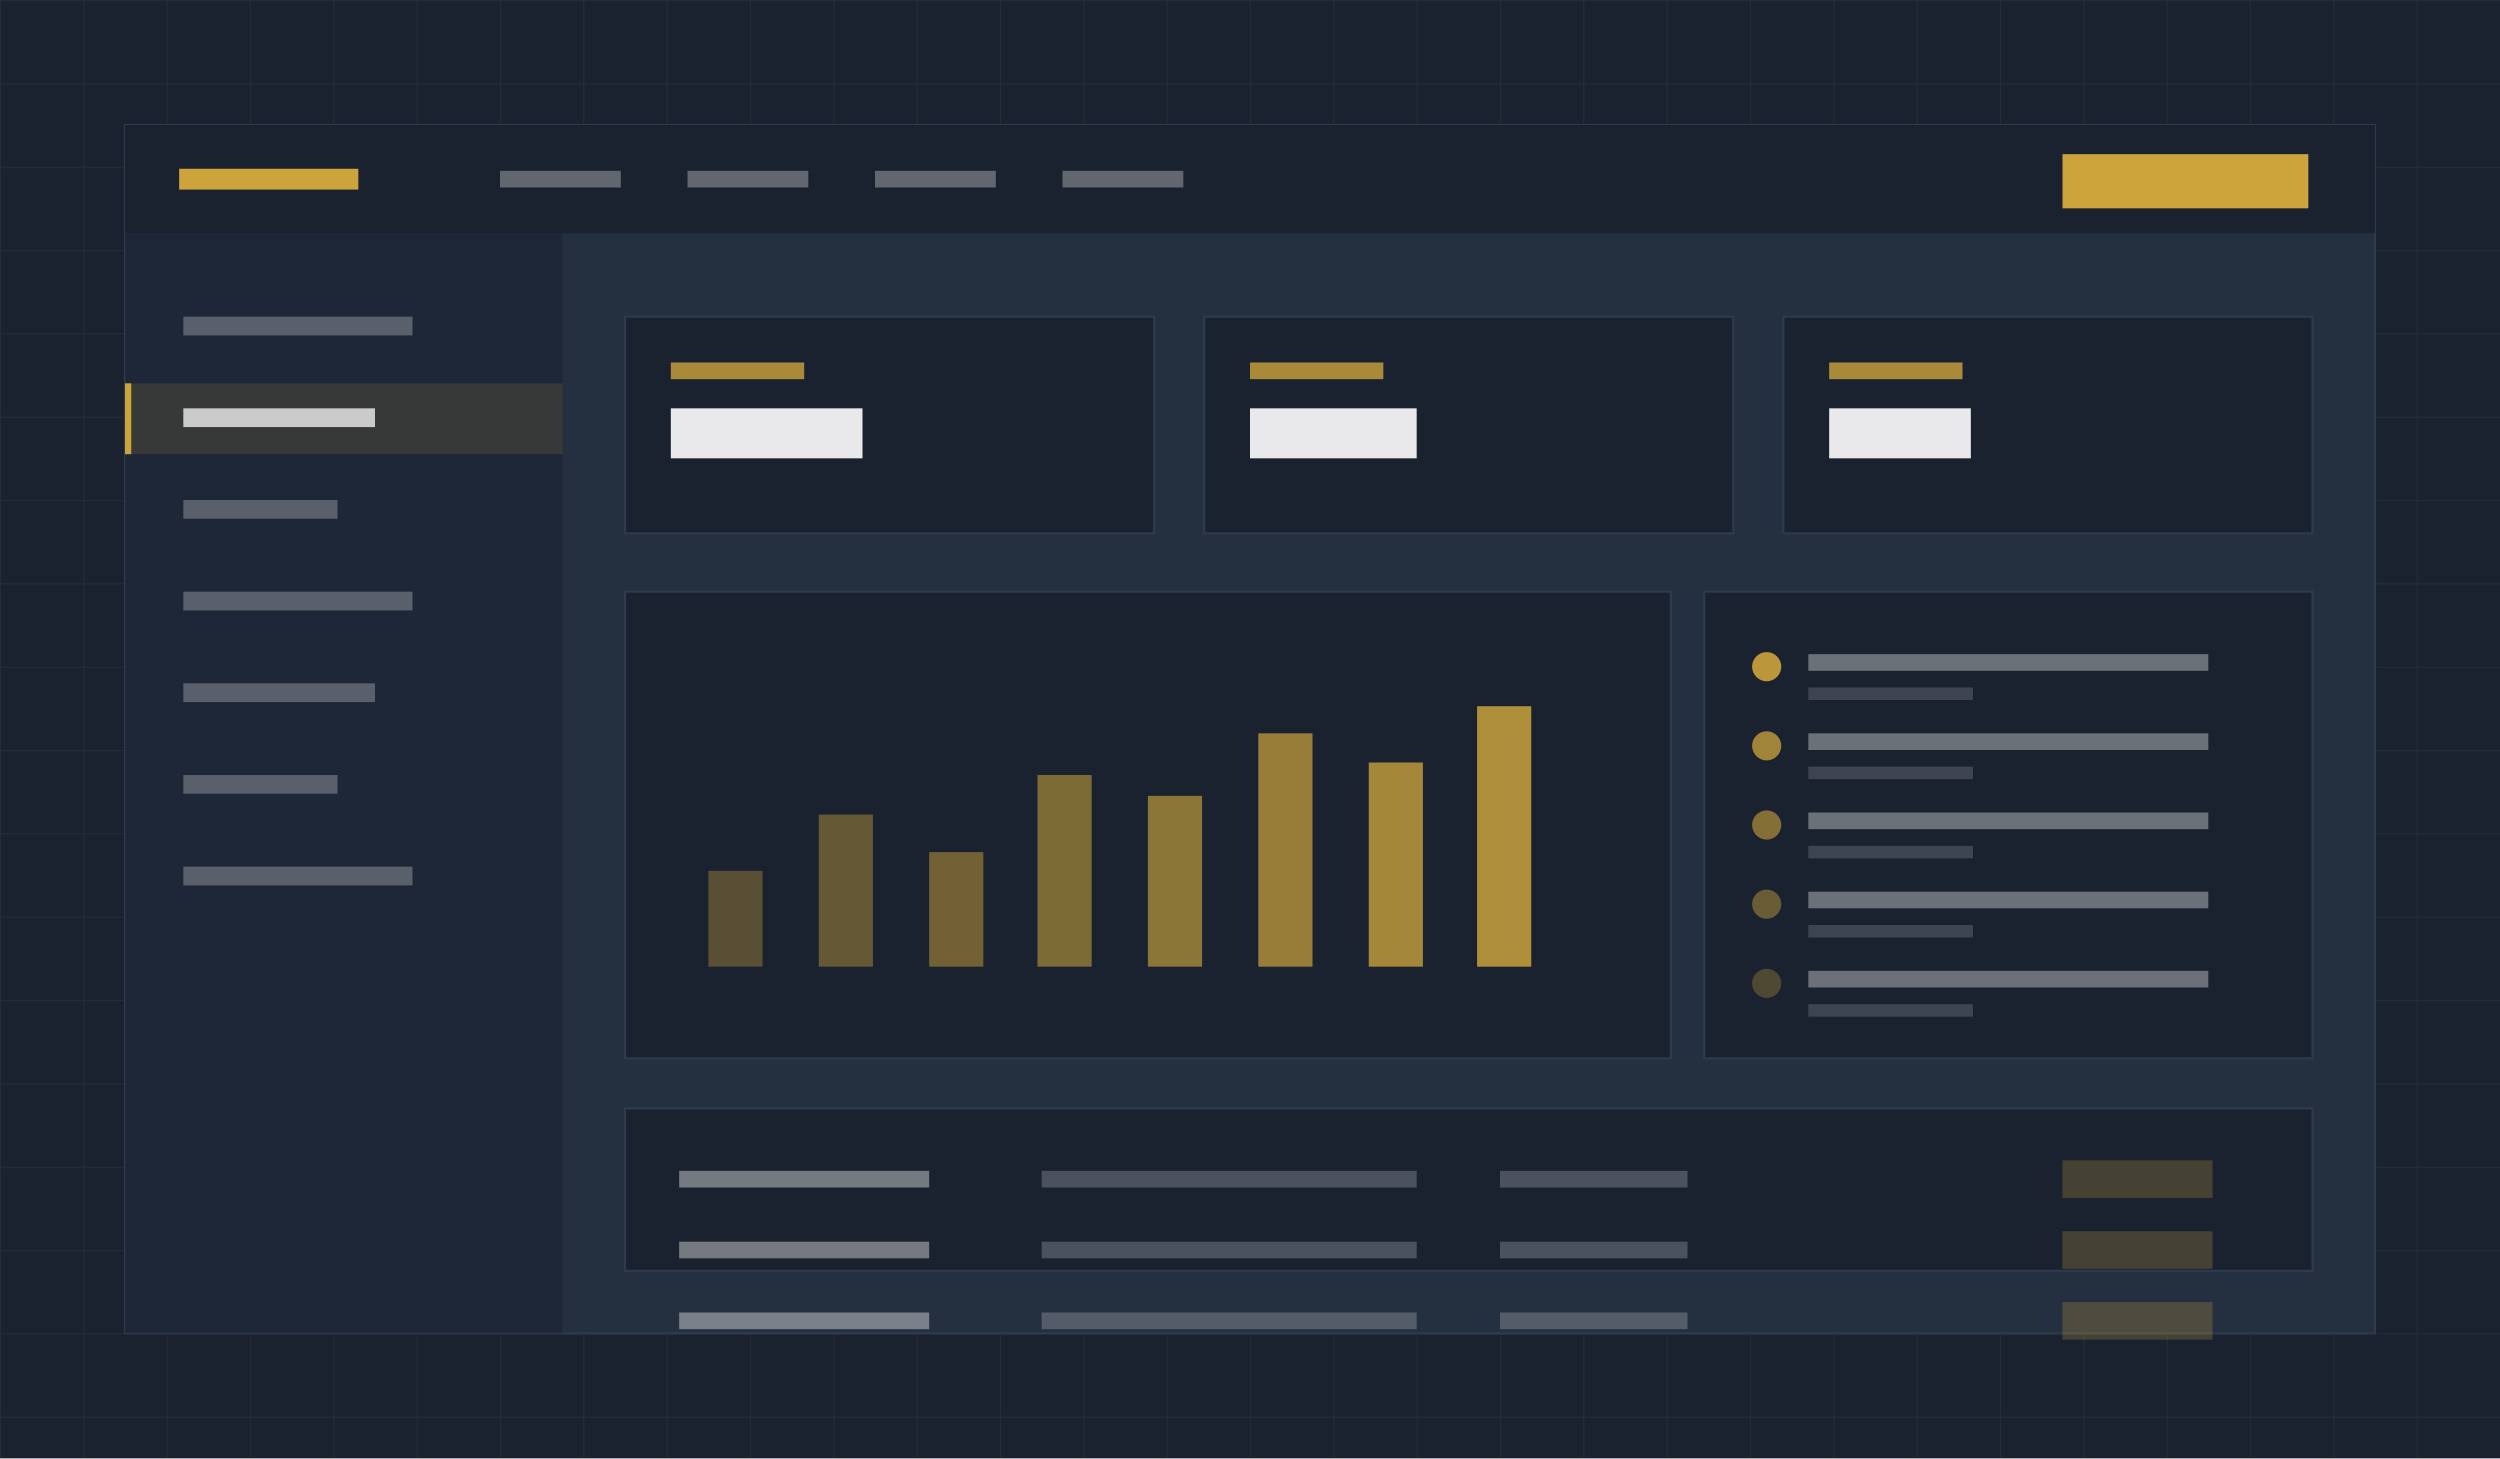
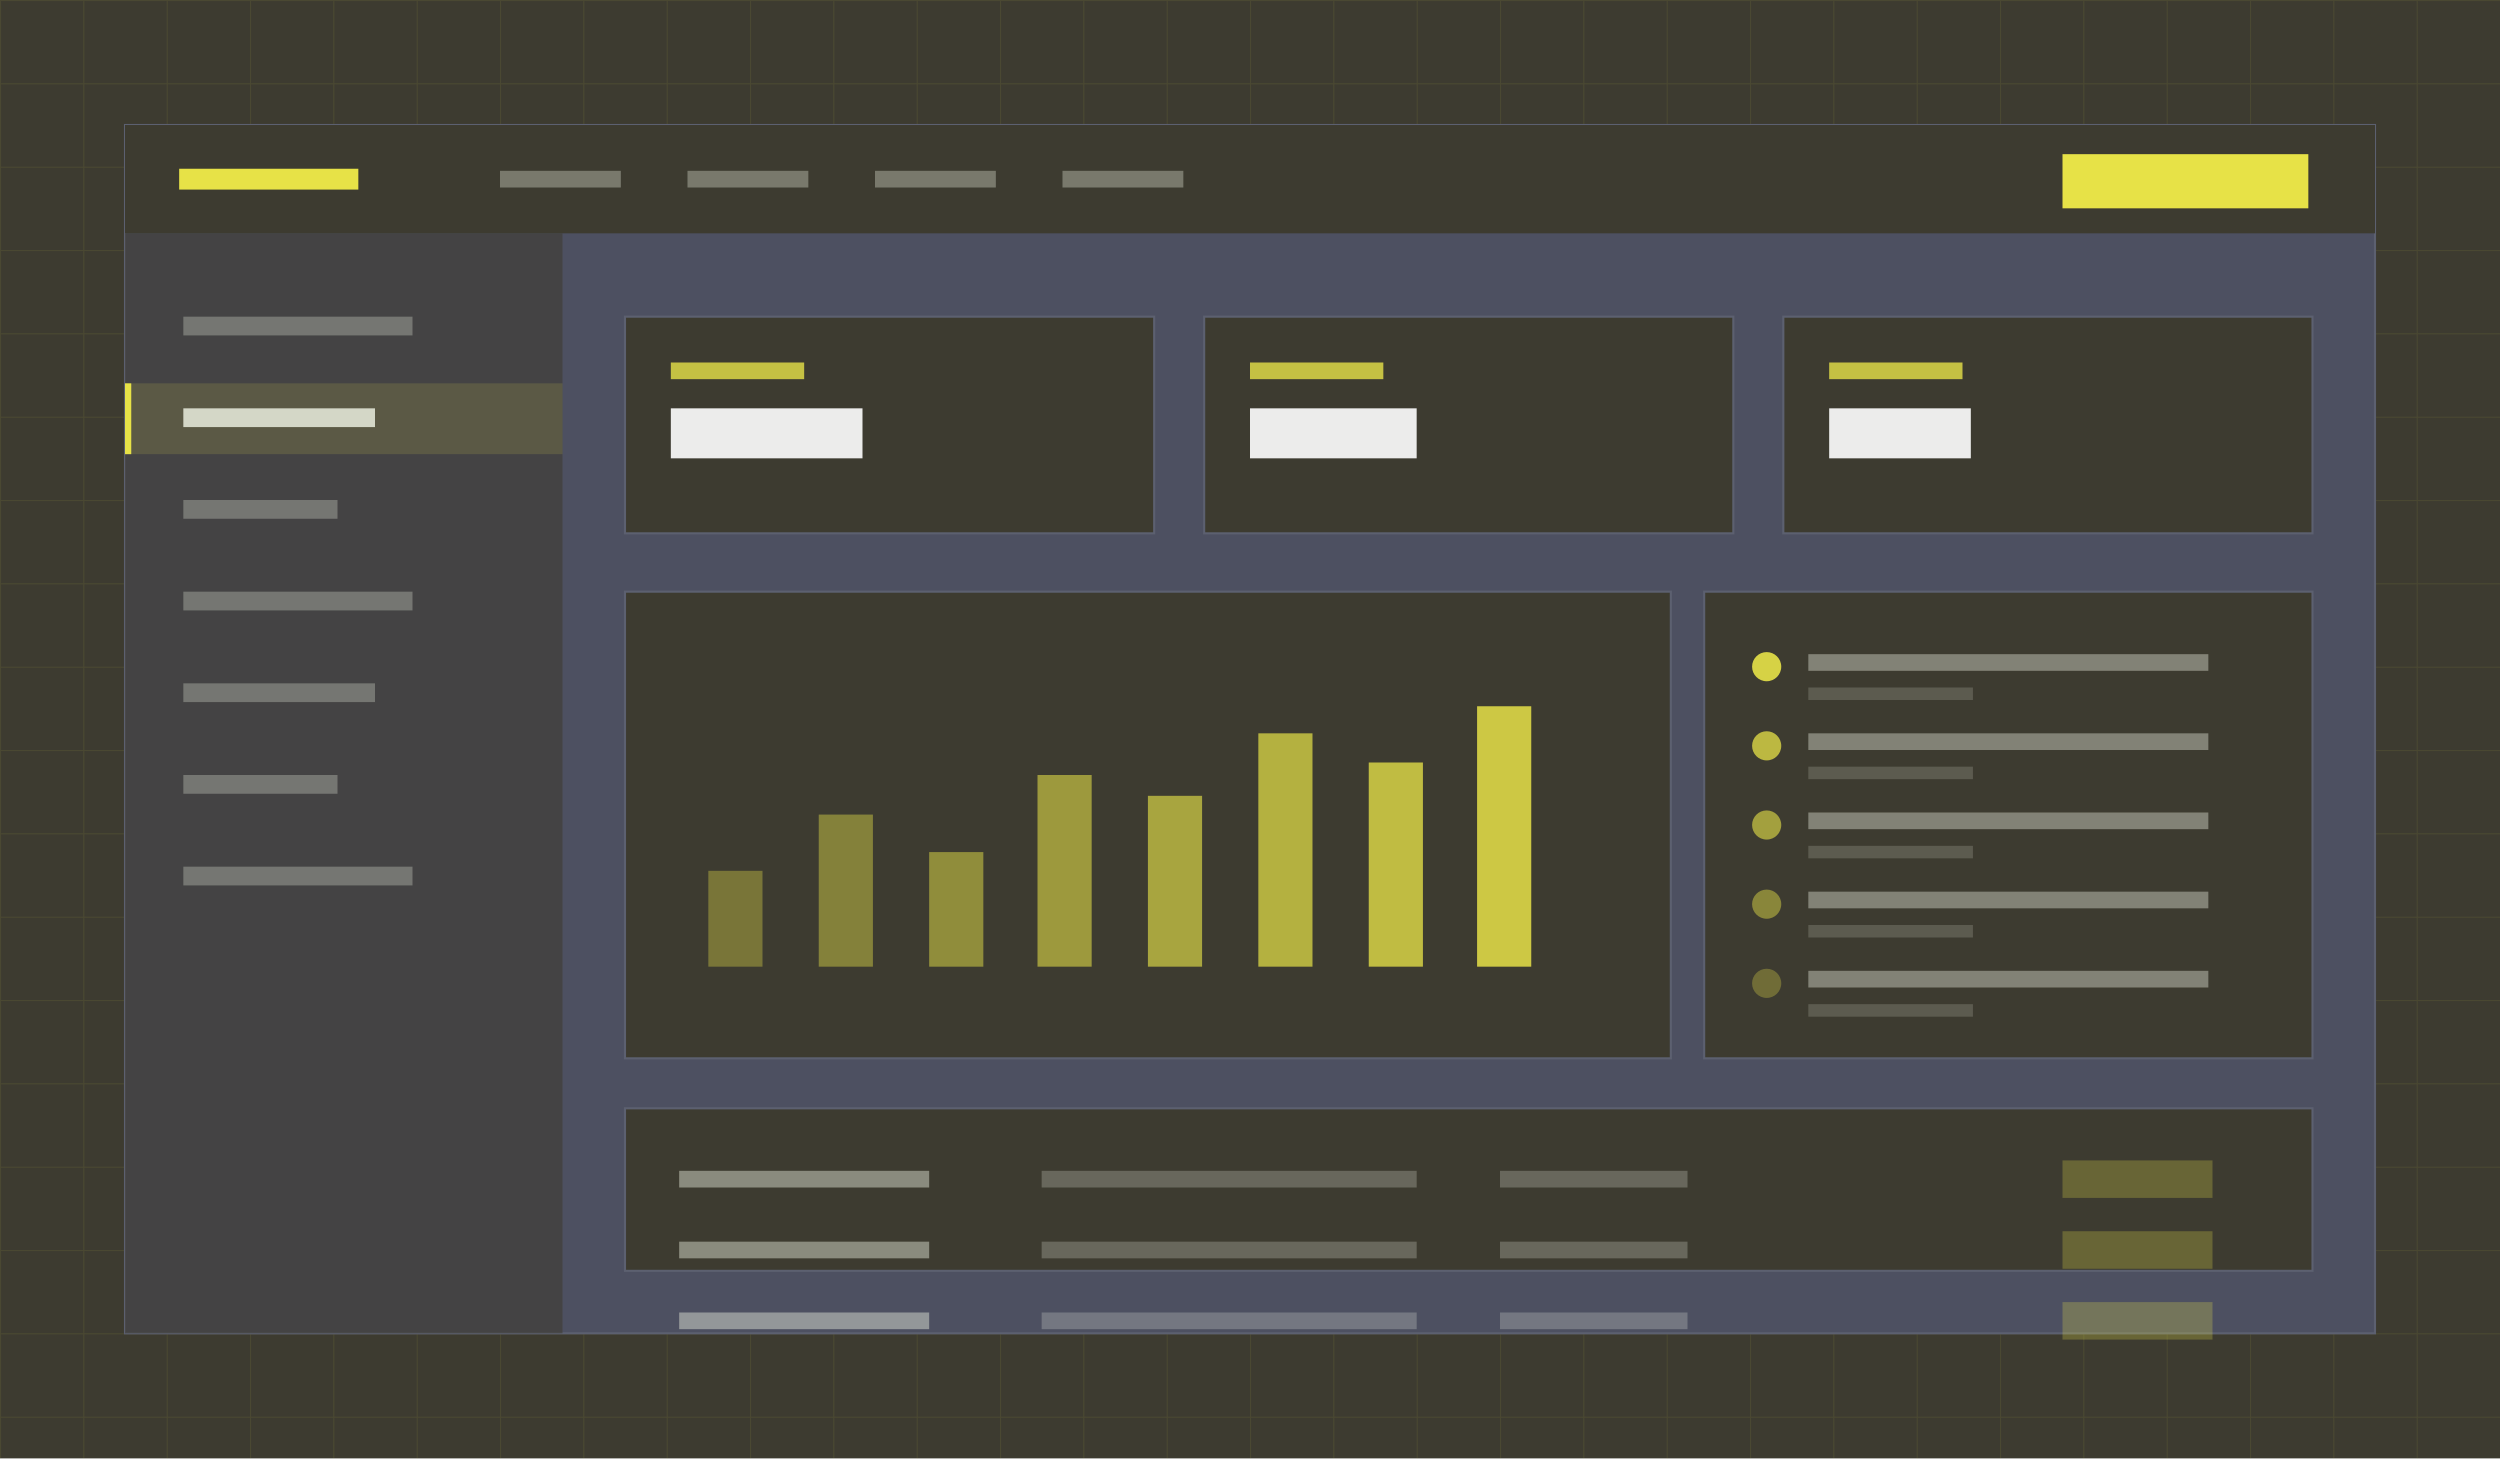
<svg xmlns="http://www.w3.org/2000/svg" viewBox="0 0 1200 700" width="1200" height="700" role="img" aria-label="CORNERSTONE REALTY — interface layout">
-   <rect width="1200" height="700" fill="#1a2230" />
+   <rect width="1200" height="700" fill="#3D3B30" />
  <defs>
    <pattern id="g40" width="40" height="40" patternUnits="userSpaceOnUse">
-       <path d="M 40 0 L 0 0 0 40" fill="none" stroke="#cca43b" stroke-width="1" />
+       <path d="M 40 0 L 0 0 0 40" fill="none" stroke="#E7E247" stroke-width="1" />
    </pattern>
  </defs>
  <rect width="1200" height="700" fill="url(#g40)" opacity="0.08" />
-   <rect x="60" y="60" width="1080" height="580" fill="#242f40" stroke="#2e3b4f" />
-   <rect x="60" y="60" width="1080" height="52" fill="#1a2230" />
-   <rect x="86" y="81" width="86" height="10" fill="#cca43b" />
-   <rect x="240" y="82" width="58" height="8" fill="#e5e5e5" opacity="0.35" />
-   <rect x="330" y="82" width="58" height="8" fill="#e5e5e5" opacity="0.35" />
-   <rect x="420" y="82" width="58" height="8" fill="#e5e5e5" opacity="0.35" />
-   <rect x="510" y="82" width="58" height="8" fill="#e5e5e5" opacity="0.35" />
-   <rect x="990" y="74" width="118" height="26" fill="#cca43b" />
-   <rect x="60" y="112" width="210" height="528" fill="#1a2230" opacity="0.6" />
-   <rect x="88" y="152" width="110" height="9" fill="#e5e5e5" opacity="0.3" />
-   <rect x="60" y="184" width="210" height="34" fill="#cca43b" opacity="0.14" />
-   <rect x="60" y="184" width="3" height="34" fill="#cca43b" />
-   <rect x="88" y="196" width="92" height="9" fill="#e5e5e5" opacity="0.85" />
-   <rect x="88" y="240" width="74" height="9" fill="#e5e5e5" opacity="0.3" />
-   <rect x="88" y="284" width="110" height="9" fill="#e5e5e5" opacity="0.3" />
-   <rect x="88" y="328" width="92" height="9" fill="#e5e5e5" opacity="0.3" />
-   <rect x="88" y="372" width="74" height="9" fill="#e5e5e5" opacity="0.3" />
-   <rect x="88" y="416" width="110" height="9" fill="#e5e5e5" opacity="0.3" />
-   <rect x="300" y="152" width="254" height="104" fill="#1a2230" stroke="#2e3b4f" />
-   <rect x="322" y="174" width="64" height="8" fill="#cca43b" opacity="0.8" />
+   <rect x="60" y="60" width="1080" height="580" fill="#4D5061" stroke="#5C6070" />
+   <rect x="60" y="60" width="1080" height="52" fill="#3D3B30" />
+   <rect x="86" y="81" width="86" height="10" fill="#E7E247" />
+   <rect x="240" y="82" width="58" height="8" fill="#E9EDDE" opacity="0.35" />
+   <rect x="330" y="82" width="58" height="8" fill="#E9EDDE" opacity="0.35" />
+   <rect x="420" y="82" width="58" height="8" fill="#E9EDDE" opacity="0.35" />
+   <rect x="510" y="82" width="58" height="8" fill="#E9EDDE" opacity="0.35" />
+   <rect x="990" y="74" width="118" height="26" fill="#E7E247" />
+   <rect x="60" y="112" width="210" height="528" fill="#3D3B30" opacity="0.6" />
+   <rect x="88" y="152" width="110" height="9" fill="#E9EDDE" opacity="0.3" />
+   <rect x="60" y="184" width="210" height="34" fill="#E7E247" opacity="0.14" />
+   <rect x="60" y="184" width="3" height="34" fill="#E7E247" />
+   <rect x="88" y="196" width="92" height="9" fill="#E9EDDE" opacity="0.85" />
+   <rect x="88" y="240" width="74" height="9" fill="#E9EDDE" opacity="0.3" />
+   <rect x="88" y="284" width="110" height="9" fill="#E9EDDE" opacity="0.3" />
+   <rect x="88" y="328" width="92" height="9" fill="#E9EDDE" opacity="0.3" />
+   <rect x="88" y="372" width="74" height="9" fill="#E9EDDE" opacity="0.3" />
+   <rect x="88" y="416" width="110" height="9" fill="#E9EDDE" opacity="0.3" />
+   <rect x="300" y="152" width="254" height="104" fill="#3D3B30" stroke="#5C6070" />
+   <rect x="322" y="174" width="64" height="8" fill="#E7E247" opacity="0.8" />
  <rect x="322" y="196" width="92" height="24" fill="#ffffff" opacity="0.9" />
-   <rect x="578" y="152" width="254" height="104" fill="#1a2230" stroke="#2e3b4f" />
-   <rect x="600" y="174" width="64" height="8" fill="#cca43b" opacity="0.8" />
+   <rect x="578" y="152" width="254" height="104" fill="#3D3B30" stroke="#5C6070" />
+   <rect x="600" y="174" width="64" height="8" fill="#E7E247" opacity="0.8" />
  <rect x="600" y="196" width="80" height="24" fill="#ffffff" opacity="0.9" />
-   <rect x="856" y="152" width="254" height="104" fill="#1a2230" stroke="#2e3b4f" />
-   <rect x="878" y="174" width="64" height="8" fill="#cca43b" opacity="0.8" />
+   <rect x="856" y="152" width="254" height="104" fill="#3D3B30" stroke="#5C6070" />
+   <rect x="878" y="174" width="64" height="8" fill="#E7E247" opacity="0.8" />
  <rect x="878" y="196" width="68" height="24" fill="#ffffff" opacity="0.9" />
-   <rect x="300" y="284" width="502" height="224" fill="#1a2230" stroke="#2e3b4f" />
-   <rect x="340" y="418" width="26" height="46" fill="#cca43b" opacity="0.35" />
-   <rect x="393" y="391" width="26" height="73" fill="#cca43b" opacity="0.42" />
-   <rect x="446" y="409" width="26" height="55" fill="#cca43b" opacity="0.49" />
-   <rect x="498" y="372" width="26" height="92" fill="#cca43b" opacity="0.56" />
-   <rect x="551" y="382" width="26" height="82" fill="#cca43b" opacity="0.63" />
-   <rect x="604" y="352" width="26" height="112" fill="#cca43b" opacity="0.70" />
-   <rect x="657" y="366" width="26" height="98" fill="#cca43b" opacity="0.77" />
-   <rect x="709" y="339" width="26" height="125" fill="#cca43b" opacity="0.84" />
-   <rect x="818" y="284" width="292" height="224" fill="#1a2230" stroke="#2e3b4f" />
-   <circle cx="848" cy="320" r="7" fill="#cca43b" opacity="0.90" />
-   <rect x="868" y="314" width="192" height="8" fill="#e5e5e5" opacity="0.4" />
-   <rect x="868" y="330" width="79" height="6" fill="#e5e5e5" opacity="0.18" />
-   <circle cx="848" cy="358" r="7" fill="#cca43b" opacity="0.75" />
-   <rect x="868" y="352" width="192" height="8" fill="#e5e5e5" opacity="0.4" />
-   <rect x="868" y="368" width="79" height="6" fill="#e5e5e5" opacity="0.18" />
-   <circle cx="848" cy="396" r="7" fill="#cca43b" opacity="0.60" />
-   <rect x="868" y="390" width="192" height="8" fill="#e5e5e5" opacity="0.4" />
-   <rect x="868" y="406" width="79" height="6" fill="#e5e5e5" opacity="0.18" />
-   <circle cx="848" cy="434" r="7" fill="#cca43b" opacity="0.45" />
-   <rect x="868" y="428" width="192" height="8" fill="#e5e5e5" opacity="0.4" />
-   <rect x="868" y="444" width="79" height="6" fill="#e5e5e5" opacity="0.18" />
-   <circle cx="848" cy="472" r="7" fill="#cca43b" opacity="0.30" />
-   <rect x="868" y="466" width="192" height="8" fill="#e5e5e5" opacity="0.4" />
-   <rect x="868" y="482" width="79" height="6" fill="#e5e5e5" opacity="0.18" />
-   <rect x="300" y="532" width="810" height="78" fill="#1a2230" stroke="#2e3b4f" />
-   <rect x="326" y="562" width="120" height="8" fill="#e5e5e5" opacity="0.45" />
-   <rect x="500" y="562" width="180" height="8" fill="#e5e5e5" opacity="0.25" />
-   <rect x="720" y="562" width="90" height="8" fill="#e5e5e5" opacity="0.25" />
-   <rect x="990" y="557" width="72" height="18" fill="#cca43b" opacity="0.25" />
-   <rect x="326" y="596" width="120" height="8" fill="#e5e5e5" opacity="0.45" />
-   <rect x="500" y="596" width="180" height="8" fill="#e5e5e5" opacity="0.25" />
-   <rect x="720" y="596" width="90" height="8" fill="#e5e5e5" opacity="0.25" />
-   <rect x="990" y="591" width="72" height="18" fill="#cca43b" opacity="0.25" />
-   <rect x="326" y="630" width="120" height="8" fill="#e5e5e5" opacity="0.45" />
-   <rect x="500" y="630" width="180" height="8" fill="#e5e5e5" opacity="0.25" />
-   <rect x="720" y="630" width="90" height="8" fill="#e5e5e5" opacity="0.25" />
-   <rect x="990" y="625" width="72" height="18" fill="#cca43b" opacity="0.25" />
+   <rect x="300" y="284" width="502" height="224" fill="#3D3B30" stroke="#5C6070" />
+   <rect x="340" y="418" width="26" height="46" fill="#E7E247" opacity="0.35" />
+   <rect x="393" y="391" width="26" height="73" fill="#E7E247" opacity="0.42" />
+   <rect x="446" y="409" width="26" height="55" fill="#E7E247" opacity="0.49" />
+   <rect x="498" y="372" width="26" height="92" fill="#E7E247" opacity="0.56" />
+   <rect x="551" y="382" width="26" height="82" fill="#E7E247" opacity="0.63" />
+   <rect x="604" y="352" width="26" height="112" fill="#E7E247" opacity="0.70" />
+   <rect x="657" y="366" width="26" height="98" fill="#E7E247" opacity="0.77" />
+   <rect x="709" y="339" width="26" height="125" fill="#E7E247" opacity="0.84" />
+   <rect x="818" y="284" width="292" height="224" fill="#3D3B30" stroke="#5C6070" />
+   <circle cx="848" cy="320" r="7" fill="#E7E247" opacity="0.90" />
+   <rect x="868" y="314" width="192" height="8" fill="#E9EDDE" opacity="0.4" />
+   <rect x="868" y="330" width="79" height="6" fill="#E9EDDE" opacity="0.18" />
+   <circle cx="848" cy="358" r="7" fill="#E7E247" opacity="0.75" />
+   <rect x="868" y="352" width="192" height="8" fill="#E9EDDE" opacity="0.4" />
+   <rect x="868" y="368" width="79" height="6" fill="#E9EDDE" opacity="0.18" />
+   <circle cx="848" cy="396" r="7" fill="#E7E247" opacity="0.60" />
+   <rect x="868" y="390" width="192" height="8" fill="#E9EDDE" opacity="0.4" />
+   <rect x="868" y="406" width="79" height="6" fill="#E9EDDE" opacity="0.18" />
+   <circle cx="848" cy="434" r="7" fill="#E7E247" opacity="0.45" />
+   <rect x="868" y="428" width="192" height="8" fill="#E9EDDE" opacity="0.4" />
+   <rect x="868" y="444" width="79" height="6" fill="#E9EDDE" opacity="0.18" />
+   <circle cx="848" cy="472" r="7" fill="#E7E247" opacity="0.30" />
+   <rect x="868" y="466" width="192" height="8" fill="#E9EDDE" opacity="0.4" />
+   <rect x="868" y="482" width="79" height="6" fill="#E9EDDE" opacity="0.18" />
+   <rect x="300" y="532" width="810" height="78" fill="#3D3B30" stroke="#5C6070" />
+   <rect x="326" y="562" width="120" height="8" fill="#E9EDDE" opacity="0.45" />
+   <rect x="500" y="562" width="180" height="8" fill="#E9EDDE" opacity="0.25" />
+   <rect x="720" y="562" width="90" height="8" fill="#E9EDDE" opacity="0.25" />
+   <rect x="990" y="557" width="72" height="18" fill="#E7E247" opacity="0.25" />
+   <rect x="326" y="596" width="120" height="8" fill="#E9EDDE" opacity="0.45" />
+   <rect x="500" y="596" width="180" height="8" fill="#E9EDDE" opacity="0.25" />
+   <rect x="720" y="596" width="90" height="8" fill="#E9EDDE" opacity="0.25" />
+   <rect x="990" y="591" width="72" height="18" fill="#E7E247" opacity="0.25" />
+   <rect x="326" y="630" width="120" height="8" fill="#E9EDDE" opacity="0.45" />
+   <rect x="500" y="630" width="180" height="8" fill="#E9EDDE" opacity="0.25" />
+   <rect x="720" y="630" width="90" height="8" fill="#E9EDDE" opacity="0.25" />
+   <rect x="990" y="625" width="72" height="18" fill="#E7E247" opacity="0.25" />
</svg>
